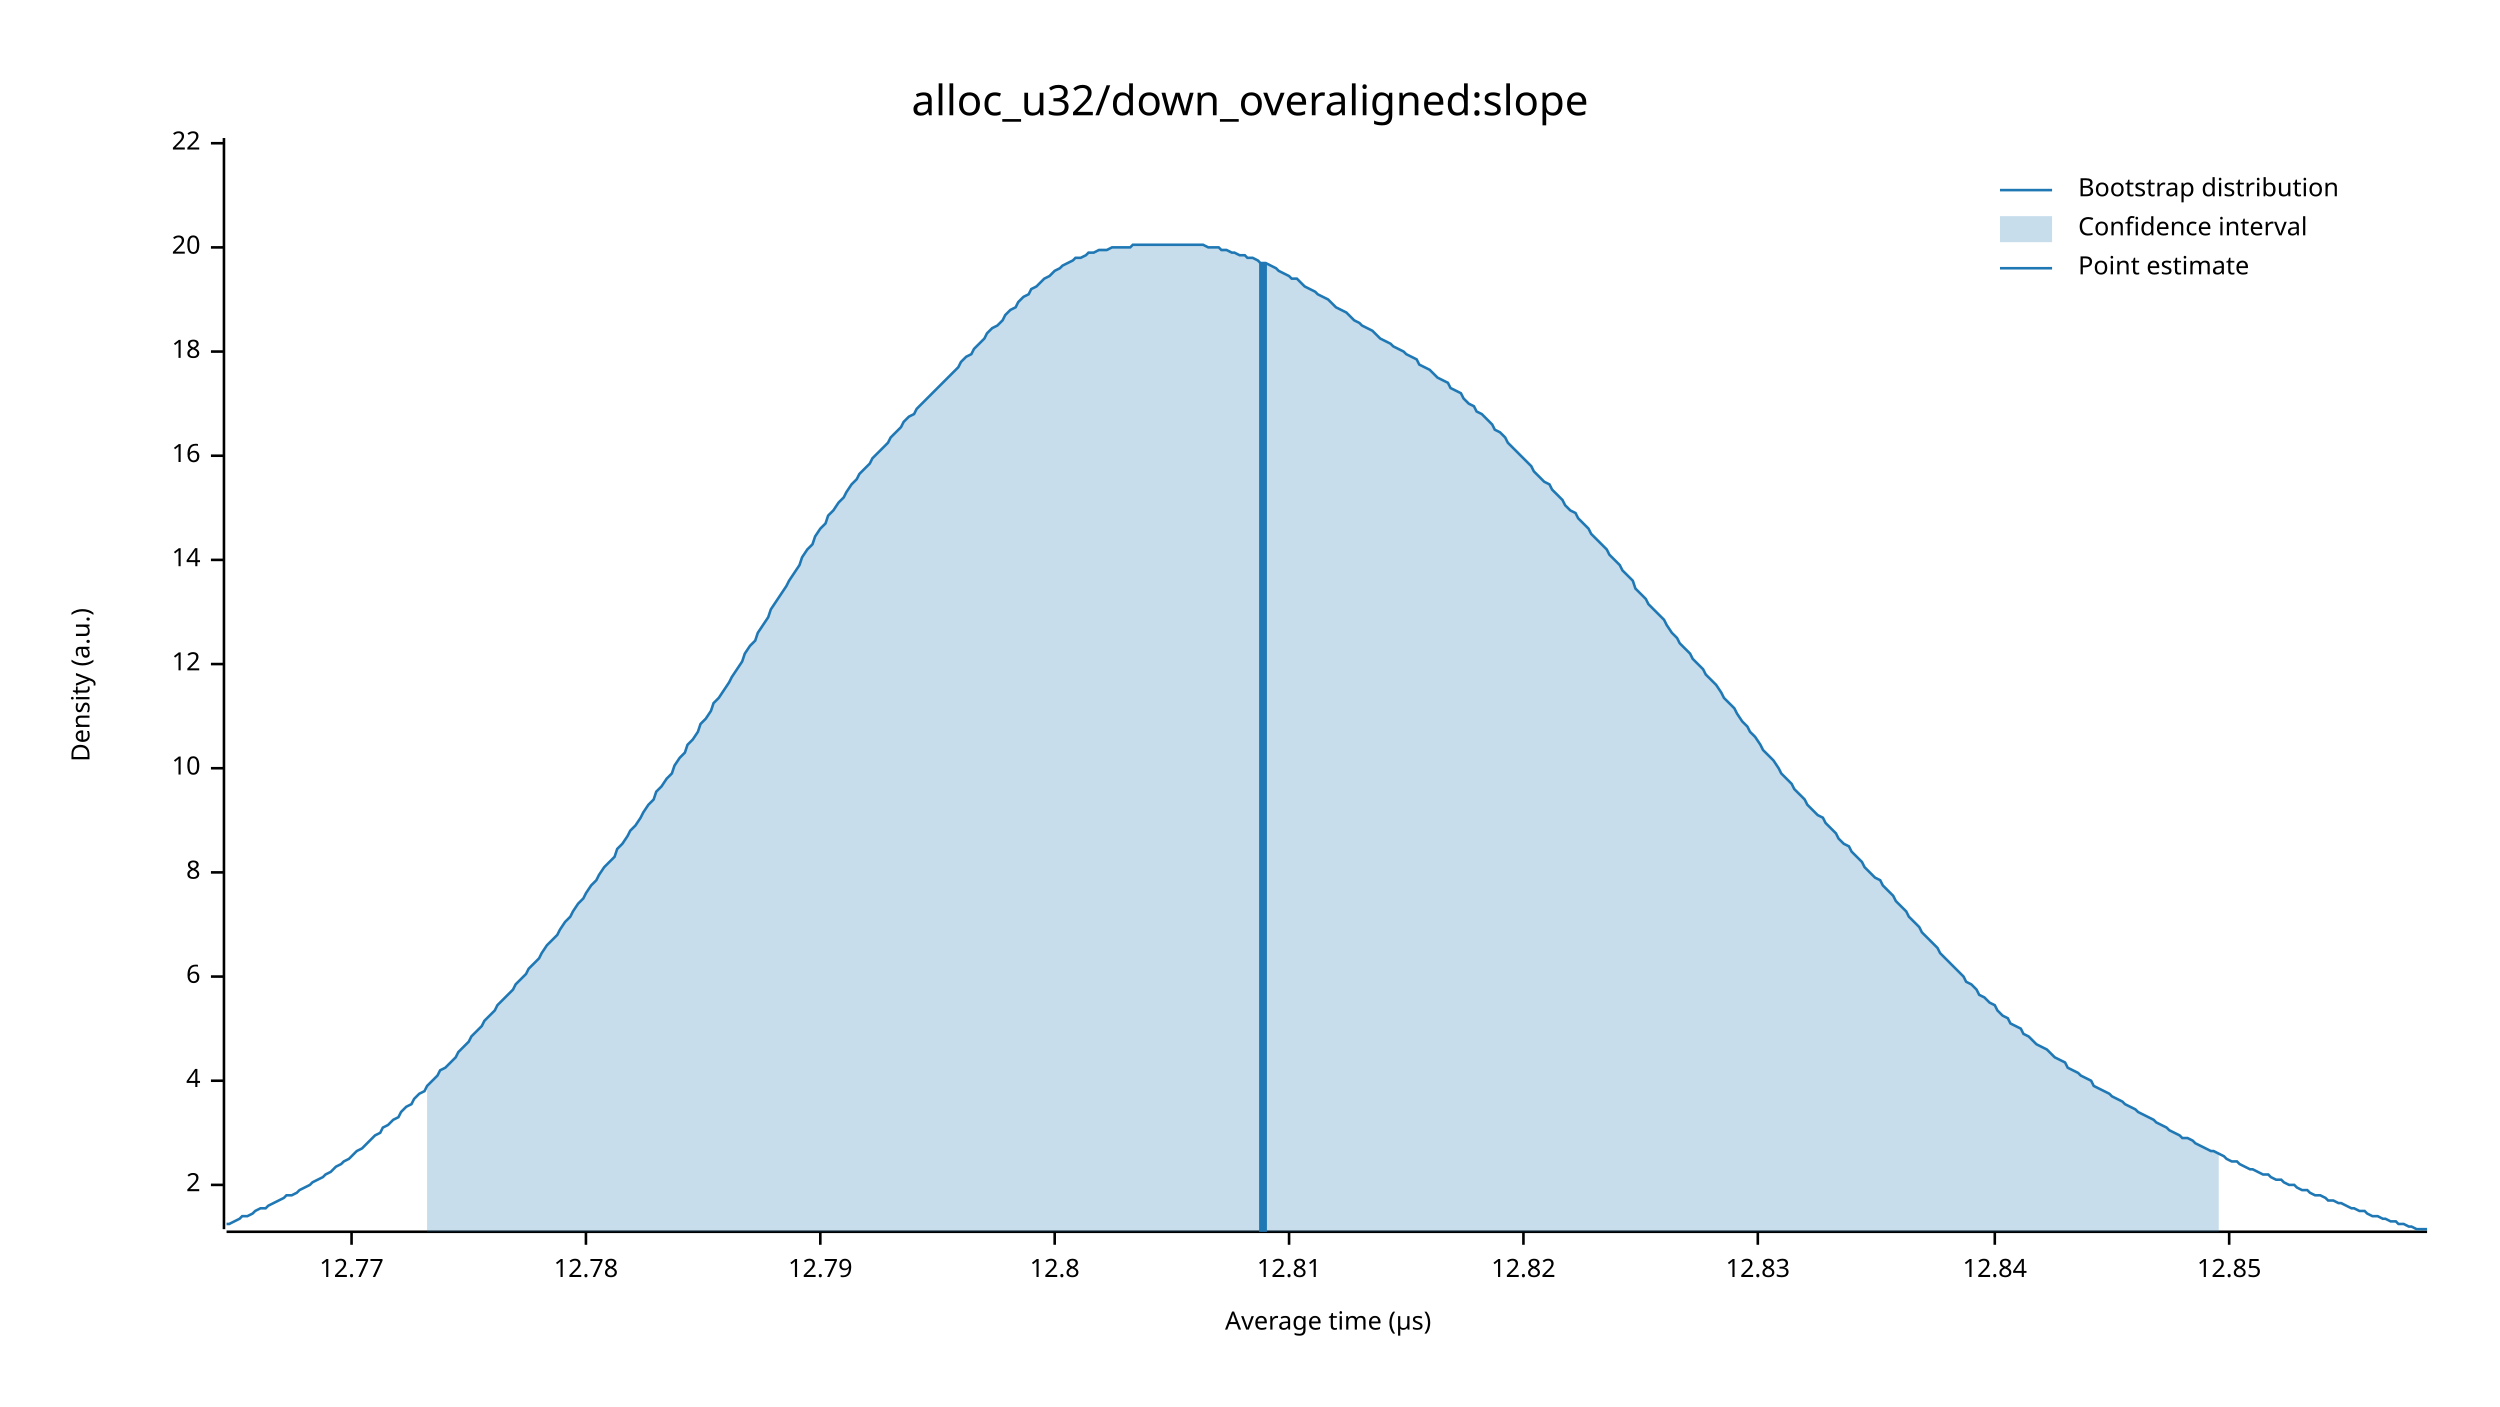
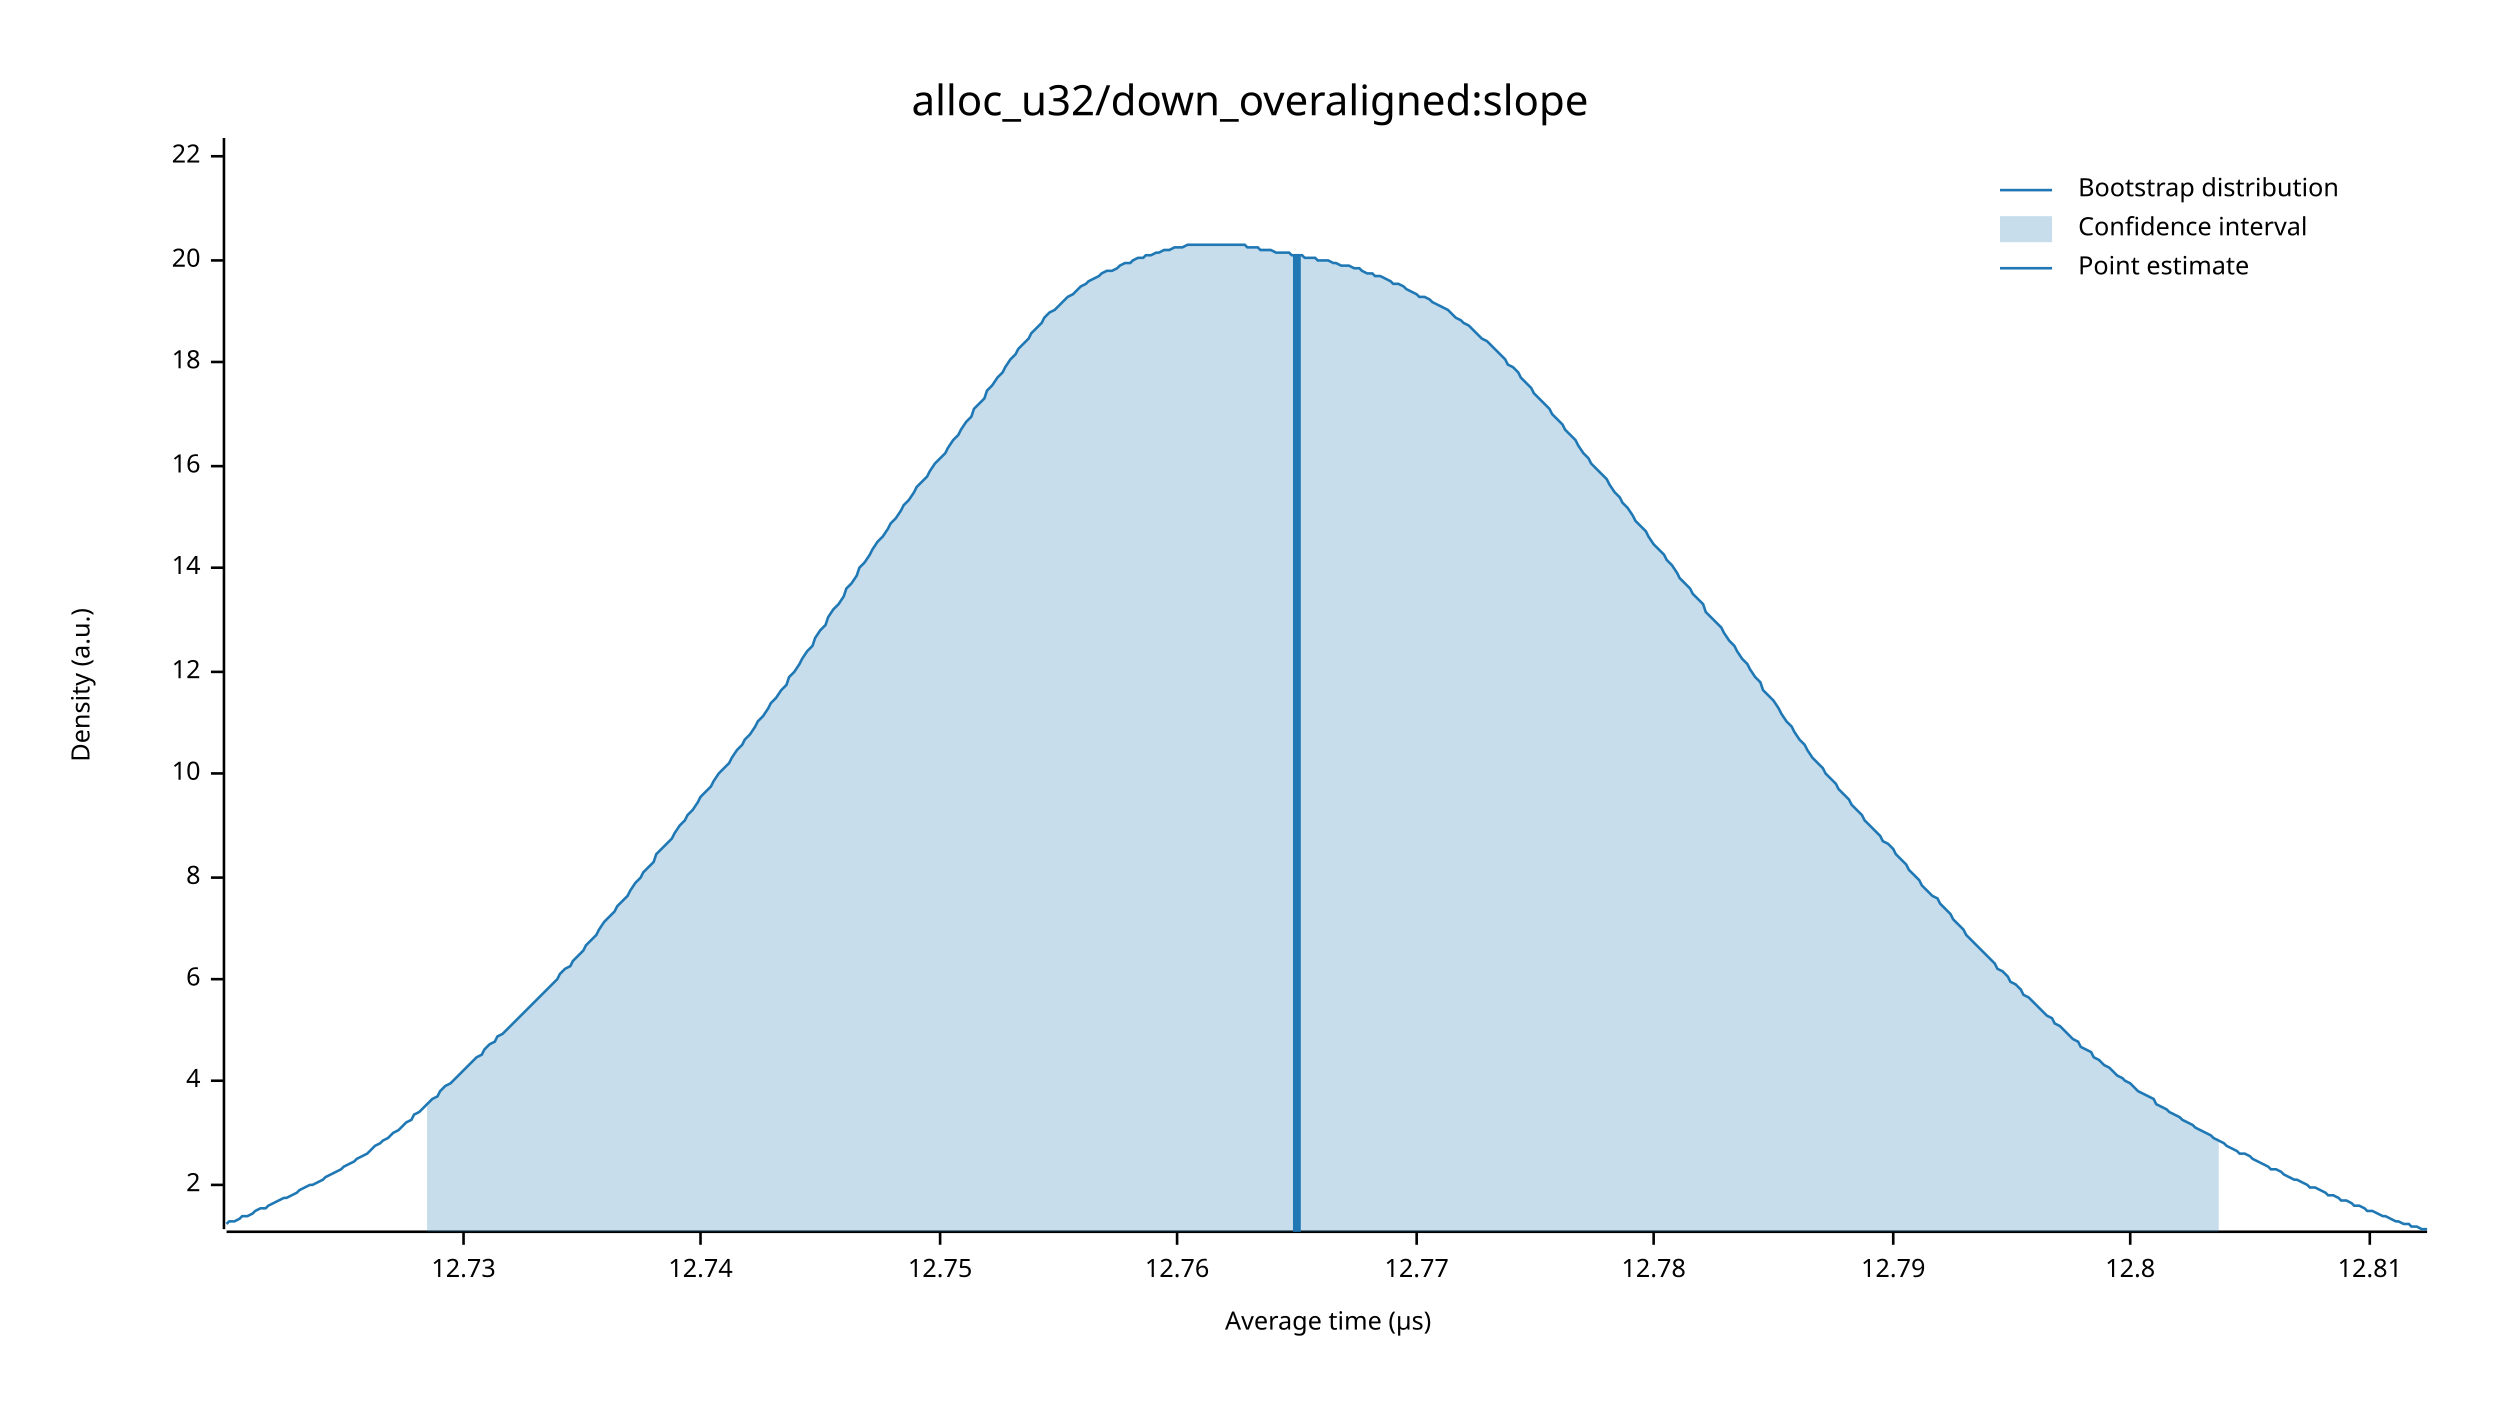
<svg xmlns="http://www.w3.org/2000/svg" width="960" height="540" viewBox="0 0 960 540">
  <text x="480" y="32" dy="0.76em" text-anchor="middle" font-family="sans-serif" font-size="16.129" opacity="1" fill="#000000">
alloc_u32/down_overaligned:slope
</text>
  <text x="27" y="263" dy="0.76em" text-anchor="middle" font-family="sans-serif" font-size="9.677" opacity="1" fill="#000000" transform="rotate(270, 27, 263)">
Density (a.u.)
</text>
  <text x="510" y="513" dy="-0.5ex" text-anchor="middle" font-family="sans-serif" font-size="9.677" opacity="1" fill="#000000">
Average time (µs)
</text>
  <polyline fill="none" opacity="1" stroke="#000000" stroke-width="1" points="86,53 86,472 " />
  <text x="77" y="455" dy="0.5ex" text-anchor="end" font-family="sans-serif" font-size="9.677" opacity="1" fill="#000000">
2
</text>
  <polyline fill="none" opacity="1" stroke="#000000" stroke-width="1" points="81,455 86,455 " />
  <text x="77" y="415" dy="0.5ex" text-anchor="end" font-family="sans-serif" font-size="9.677" opacity="1" fill="#000000">
4
</text>
  <polyline fill="none" opacity="1" stroke="#000000" stroke-width="1" points="81,415 86,415 " />
-   <text x="77" y="375" dy="0.5ex" text-anchor="end" font-family="sans-serif" font-size="9.677" opacity="1" fill="#000000">
+   <text x="77" y="376" dy="0.5ex" text-anchor="end" font-family="sans-serif" font-size="9.677" opacity="1" fill="#000000">
6
</text>
-   <polyline fill="none" opacity="1" stroke="#000000" stroke-width="1" points="81,375 86,375 " />
-   <text x="77" y="335" dy="0.5ex" text-anchor="end" font-family="sans-serif" font-size="9.677" opacity="1" fill="#000000">
+   <polyline fill="none" opacity="1" stroke="#000000" stroke-width="1" points="81,376 86,376 " />
+   <text x="77" y="337" dy="0.5ex" text-anchor="end" font-family="sans-serif" font-size="9.677" opacity="1" fill="#000000">
8
</text>
-   <polyline fill="none" opacity="1" stroke="#000000" stroke-width="1" points="81,335 86,335 " />
-   <text x="77" y="295" dy="0.5ex" text-anchor="end" font-family="sans-serif" font-size="9.677" opacity="1" fill="#000000">
+   <polyline fill="none" opacity="1" stroke="#000000" stroke-width="1" points="81,337 86,337 " />
+   <text x="77" y="297" dy="0.5ex" text-anchor="end" font-family="sans-serif" font-size="9.677" opacity="1" fill="#000000">
10
</text>
-   <polyline fill="none" opacity="1" stroke="#000000" stroke-width="1" points="81,295 86,295 " />
-   <text x="77" y="255" dy="0.5ex" text-anchor="end" font-family="sans-serif" font-size="9.677" opacity="1" fill="#000000">
+   <polyline fill="none" opacity="1" stroke="#000000" stroke-width="1" points="81,297 86,297 " />
+   <text x="77" y="258" dy="0.5ex" text-anchor="end" font-family="sans-serif" font-size="9.677" opacity="1" fill="#000000">
12
</text>
-   <polyline fill="none" opacity="1" stroke="#000000" stroke-width="1" points="81,255 86,255 " />
-   <text x="77" y="215" dy="0.5ex" text-anchor="end" font-family="sans-serif" font-size="9.677" opacity="1" fill="#000000">
+   <polyline fill="none" opacity="1" stroke="#000000" stroke-width="1" points="81,258 86,258 " />
+   <text x="77" y="218" dy="0.5ex" text-anchor="end" font-family="sans-serif" font-size="9.677" opacity="1" fill="#000000">
14
</text>
-   <polyline fill="none" opacity="1" stroke="#000000" stroke-width="1" points="81,215 86,215 " />
-   <text x="77" y="175" dy="0.5ex" text-anchor="end" font-family="sans-serif" font-size="9.677" opacity="1" fill="#000000">
+   <polyline fill="none" opacity="1" stroke="#000000" stroke-width="1" points="81,218 86,218 " />
+   <text x="77" y="179" dy="0.5ex" text-anchor="end" font-family="sans-serif" font-size="9.677" opacity="1" fill="#000000">
16
</text>
-   <polyline fill="none" opacity="1" stroke="#000000" stroke-width="1" points="81,175 86,175 " />
-   <text x="77" y="135" dy="0.5ex" text-anchor="end" font-family="sans-serif" font-size="9.677" opacity="1" fill="#000000">
+   <polyline fill="none" opacity="1" stroke="#000000" stroke-width="1" points="81,179 86,179 " />
+   <text x="77" y="139" dy="0.5ex" text-anchor="end" font-family="sans-serif" font-size="9.677" opacity="1" fill="#000000">
18
</text>
-   <polyline fill="none" opacity="1" stroke="#000000" stroke-width="1" points="81,135 86,135 " />
-   <text x="77" y="95" dy="0.5ex" text-anchor="end" font-family="sans-serif" font-size="9.677" opacity="1" fill="#000000">
+   <polyline fill="none" opacity="1" stroke="#000000" stroke-width="1" points="81,139 86,139 " />
+   <text x="77" y="100" dy="0.5ex" text-anchor="end" font-family="sans-serif" font-size="9.677" opacity="1" fill="#000000">
20
</text>
-   <polyline fill="none" opacity="1" stroke="#000000" stroke-width="1" points="81,95 86,95 " />
-   <text x="77" y="55" dy="0.5ex" text-anchor="end" font-family="sans-serif" font-size="9.677" opacity="1" fill="#000000">
+   <polyline fill="none" opacity="1" stroke="#000000" stroke-width="1" points="81,100 86,100 " />
+   <text x="77" y="60" dy="0.5ex" text-anchor="end" font-family="sans-serif" font-size="9.677" opacity="1" fill="#000000">
22
</text>
-   <polyline fill="none" opacity="1" stroke="#000000" stroke-width="1" points="81,55 86,55 " />
+   <polyline fill="none" opacity="1" stroke="#000000" stroke-width="1" points="81,60 86,60 " />
  <polyline fill="none" opacity="1" stroke="#000000" stroke-width="1" points="87,473 932,473 " />
-   <text x="135" y="483" dy="0.76em" text-anchor="middle" font-family="sans-serif" font-size="9.677" opacity="1" fill="#000000">
+   <text x="178" y="483" dy="0.76em" text-anchor="middle" font-family="sans-serif" font-size="9.677" opacity="1" fill="#000000">
+ 12.73
+ </text>
+   <polyline fill="none" opacity="1" stroke="#000000" stroke-width="1" points="178,473 178,478 " />
+   <text x="269" y="483" dy="0.76em" text-anchor="middle" font-family="sans-serif" font-size="9.677" opacity="1" fill="#000000">
+ 12.74
+ </text>
+   <polyline fill="none" opacity="1" stroke="#000000" stroke-width="1" points="269,473 269,478 " />
+   <text x="361" y="483" dy="0.76em" text-anchor="middle" font-family="sans-serif" font-size="9.677" opacity="1" fill="#000000">
+ 12.75
+ </text>
+   <polyline fill="none" opacity="1" stroke="#000000" stroke-width="1" points="361,473 361,478 " />
+   <text x="452" y="483" dy="0.76em" text-anchor="middle" font-family="sans-serif" font-size="9.677" opacity="1" fill="#000000">
+ 12.76
+ </text>
+   <polyline fill="none" opacity="1" stroke="#000000" stroke-width="1" points="452,473 452,478 " />
+   <text x="544" y="483" dy="0.76em" text-anchor="middle" font-family="sans-serif" font-size="9.677" opacity="1" fill="#000000">
12.77
</text>
-   <polyline fill="none" opacity="1" stroke="#000000" stroke-width="1" points="135,473 135,478 " />
-   <text x="225" y="483" dy="0.76em" text-anchor="middle" font-family="sans-serif" font-size="9.677" opacity="1" fill="#000000">
+   <polyline fill="none" opacity="1" stroke="#000000" stroke-width="1" points="544,473 544,478 " />
+   <text x="635" y="483" dy="0.76em" text-anchor="middle" font-family="sans-serif" font-size="9.677" opacity="1" fill="#000000">
12.78
</text>
-   <polyline fill="none" opacity="1" stroke="#000000" stroke-width="1" points="225,473 225,478 " />
-   <text x="315" y="483" dy="0.76em" text-anchor="middle" font-family="sans-serif" font-size="9.677" opacity="1" fill="#000000">
+   <polyline fill="none" opacity="1" stroke="#000000" stroke-width="1" points="635,473 635,478 " />
+   <text x="727" y="483" dy="0.76em" text-anchor="middle" font-family="sans-serif" font-size="9.677" opacity="1" fill="#000000">
12.79
</text>
-   <polyline fill="none" opacity="1" stroke="#000000" stroke-width="1" points="315,473 315,478 " />
-   <text x="405" y="483" dy="0.76em" text-anchor="middle" font-family="sans-serif" font-size="9.677" opacity="1" fill="#000000">
+   <polyline fill="none" opacity="1" stroke="#000000" stroke-width="1" points="727,473 727,478 " />
+   <text x="818" y="483" dy="0.76em" text-anchor="middle" font-family="sans-serif" font-size="9.677" opacity="1" fill="#000000">
12.8
</text>
-   <polyline fill="none" opacity="1" stroke="#000000" stroke-width="1" points="405,473 405,478 " />
-   <text x="495" y="483" dy="0.76em" text-anchor="middle" font-family="sans-serif" font-size="9.677" opacity="1" fill="#000000">
+   <polyline fill="none" opacity="1" stroke="#000000" stroke-width="1" points="818,473 818,478 " />
+   <text x="910" y="483" dy="0.76em" text-anchor="middle" font-family="sans-serif" font-size="9.677" opacity="1" fill="#000000">
12.81
</text>
-   <polyline fill="none" opacity="1" stroke="#000000" stroke-width="1" points="495,473 495,478 " />
-   <text x="585" y="483" dy="0.76em" text-anchor="middle" font-family="sans-serif" font-size="9.677" opacity="1" fill="#000000">
- 12.82
- </text>
-   <polyline fill="none" opacity="1" stroke="#000000" stroke-width="1" points="585,473 585,478 " />
-   <text x="675" y="483" dy="0.76em" text-anchor="middle" font-family="sans-serif" font-size="9.677" opacity="1" fill="#000000">
- 12.83
- </text>
-   <polyline fill="none" opacity="1" stroke="#000000" stroke-width="1" points="675,473 675,478 " />
-   <text x="766" y="483" dy="0.76em" text-anchor="middle" font-family="sans-serif" font-size="9.677" opacity="1" fill="#000000">
- 12.84
- </text>
-   <polyline fill="none" opacity="1" stroke="#000000" stroke-width="1" points="766,473 766,478 " />
-   <text x="856" y="483" dy="0.76em" text-anchor="middle" font-family="sans-serif" font-size="9.677" opacity="1" fill="#000000">
- 12.85
- </text>
-   <polyline fill="none" opacity="1" stroke="#000000" stroke-width="1" points="856,473 856,478 " />
-   <polyline fill="none" opacity="1" stroke="#1F78B4" stroke-width="1" points="87,470 88,470 90,469 92,468 93,467 95,467 97,466 98,465 100,464 102,464 103,463 105,462 107,461 109,460 110,459 112,459 114,458 115,457 117,456 119,455 120,454 122,453 124,452 125,451 127,450 129,448 131,447 132,446 134,445 136,443 137,442 139,441 141,439 142,438 144,436 146,435 147,433 149,432 151,430 153,429 154,427 156,425 158,424 159,422 161,420 163,419 164,417 166,415 168,413 169,411 171,410 173,408 175,406 176,404 178,402 180,400 181,398 183,396 185,394 186,392 188,390 190,388 191,386 193,384 195,382 197,380 198,378 200,376 202,374 203,372 205,370 207,368 208,366 210,363 212,361 214,359 215,357 217,354 219,352 220,350 222,347 224,345 225,343 227,340 229,338 230,336 232,333 234,331 236,329 237,326 239,324 241,321 242,319 244,317 246,314 247,312 249,309 251,307 252,304 254,302 256,299 258,297 259,294 261,291 263,289 264,286 266,284 268,281 269,278 271,276 273,273 274,270 276,268 278,265 280,262 281,260 283,257 285,254 286,251 288,248 290,246 291,243 293,240 295,237 296,234 298,231 300,228 302,225 303,223 305,220 307,217 308,214 310,211 312,209 313,206 315,203 317,201 318,198 320,196 322,193 324,191 325,189 327,186 329,184 330,182 332,180 334,178 335,176 337,174 339,172 341,170 342,168 344,166 346,164 347,162 349,160 351,159 352,157 354,155 356,153 357,152 359,150 361,148 363,146 364,145 366,143 368,141 369,139 371,137 373,136 374,134 376,132 378,130 379,128 381,126 383,125 385,123 386,121 388,119 390,118 391,116 393,114 395,113 396,111 398,110 400,108 401,107 403,106 405,104 407,103 408,102 410,101 412,100 413,99 415,99 417,98 418,97 420,97 422,96 423,96 425,96 427,95 429,95 430,95 432,95 434,95 435,94 437,94 439,94 440,94 442,94 444,94 445,94 447,94 449,94 451,94 452,94 454,94 456,94 457,94 459,94 461,94 462,94 464,95 466,95 468,95 469,96 471,96 473,97 474,97 476,98 478,98 479,99 481,99 483,100 484,101 486,101 488,102 490,103 491,104 493,105 495,106 496,107 498,107 500,109 501,110 503,111 505,112 506,113 508,114 510,115 512,117 513,118 515,119 517,120 518,121 520,123 522,124 523,125 525,126 527,127 528,128 530,130 532,131 534,132 535,133 537,134 539,135 540,136 542,137 544,138 545,140 547,141 549,142 550,143 552,145 554,146 556,147 557,149 559,150 561,151 562,153 564,155 566,156 567,158 569,159 571,161 573,163 574,165 576,166 578,168 579,170 581,172 583,174 584,175 586,177 588,179 589,181 591,183 593,185 595,186 596,188 598,190 600,192 601,194 603,196 605,197 606,199 608,201 610,203 611,205 613,207 615,209 617,211 618,213 620,215 622,217 623,219 625,221 627,223 628,226 630,228 632,230 633,232 635,234 637,236 639,238 640,240 642,243 644,245 645,247 647,249 649,251 650,253 652,255 654,257 655,259 657,261 659,263 661,266 662,268 664,270 666,272 667,274 669,277 671,279 672,281 674,283 676,286 677,288 679,290 681,292 683,295 684,297 686,299 688,301 689,303 691,305 693,307 694,309 696,311 698,313 700,314 701,316 703,318 705,320 706,322 708,324 710,325 711,327 713,329 715,331 716,333 718,335 720,337 722,338 723,340 725,342 727,344 728,346 730,348 732,350 733,352 735,354 737,356 738,358 740,360 742,362 744,364 745,366 747,368 749,370 750,371 752,373 754,375 755,377 757,378 759,380 760,382 762,383 764,385 766,386 767,388 769,390 771,391 772,393 774,394 776,395 777,397 779,398 781,400 782,401 784,402 786,403 788,405 789,406 791,407 793,408 794,410 796,411 798,412 799,413 801,414 803,415 804,417 806,418 808,419 810,420 811,421 813,422 815,423 816,424 818,425 820,426 821,427 823,428 825,429 827,430 828,431 830,432 832,433 833,434 835,435 837,436 838,437 840,437 842,438 843,439 845,440 847,441 849,442 850,442 852,443 854,444 855,445 857,446 859,446 860,447 862,448 864,449 865,449 867,450 869,451 871,451 872,452 874,453 876,453 877,454 879,455 881,455 882,456 884,457 886,457 887,458 889,459 891,459 893,460 894,461 896,461 898,462 899,462 901,463 903,464 904,464 906,465 908,465 909,466 911,467 913,467 915,468 916,468 918,469 920,469 921,470 923,470 925,471 926,471 928,472 930,472 932,472 " />
-   <polygon opacity="0.25" fill="#1F78B4" points="164,417 166,415 168,413 169,411 171,410 173,408 175,406 176,404 178,402 180,400 181,398 183,396 185,394 186,392 188,390 190,388 191,386 193,384 195,382 197,380 198,378 200,376 202,374 203,372 205,370 207,368 208,366 210,363 212,361 214,359 215,357 217,354 219,352 220,350 222,347 224,345 225,343 227,340 229,338 230,336 232,333 234,331 236,329 237,326 239,324 241,321 242,319 244,317 246,314 247,312 249,309 251,307 252,304 254,302 256,299 258,297 259,294 261,291 263,289 264,286 266,284 268,281 269,278 271,276 273,273 274,270 276,268 278,265 280,262 281,260 283,257 285,254 286,251 288,248 290,246 291,243 293,240 295,237 296,234 298,231 300,228 302,225 303,223 305,220 307,217 308,214 310,211 312,209 313,206 315,203 317,201 318,198 320,196 322,193 324,191 325,189 327,186 329,184 330,182 332,180 334,178 335,176 337,174 339,172 341,170 342,168 344,166 346,164 347,162 349,160 351,159 352,157 354,155 356,153 357,152 359,150 361,148 363,146 364,145 366,143 368,141 369,139 371,137 373,136 374,134 376,132 378,130 379,128 381,126 383,125 385,123 386,121 388,119 390,118 391,116 393,114 395,113 396,111 398,110 400,108 401,107 403,106 405,104 407,103 408,102 410,101 412,100 413,99 415,99 417,98 418,97 420,97 422,96 423,96 425,96 427,95 429,95 430,95 432,95 434,95 435,94 437,94 439,94 440,94 442,94 444,94 445,94 447,94 449,94 451,94 452,94 454,94 456,94 457,94 459,94 461,94 462,94 464,95 466,95 468,95 469,96 471,96 473,97 474,97 476,98 478,98 479,99 481,99 483,100 484,101 486,101 488,102 490,103 491,104 493,105 495,106 496,107 498,107 500,109 501,110 503,111 505,112 506,113 508,114 510,115 512,117 513,118 515,119 517,120 518,121 520,123 522,124 523,125 525,126 527,127 528,128 530,130 532,131 534,132 535,133 537,134 539,135 540,136 542,137 544,138 545,140 547,141 549,142 550,143 552,145 554,146 556,147 557,149 559,150 561,151 562,153 564,155 566,156 567,158 569,159 571,161 573,163 574,165 576,166 578,168 579,170 581,172 583,174 584,175 586,177 588,179 589,181 591,183 593,185 595,186 596,188 598,190 600,192 601,194 603,196 605,197 606,199 608,201 610,203 611,205 613,207 615,209 617,211 618,213 620,215 622,217 623,219 625,221 627,223 628,226 630,228 632,230 633,232 635,234 637,236 639,238 640,240 642,243 644,245 645,247 647,249 649,251 650,253 652,255 654,257 655,259 657,261 659,263 661,266 662,268 664,270 666,272 667,274 669,277 671,279 672,281 674,283 676,286 677,288 679,290 681,292 683,295 684,297 686,299 688,301 689,303 691,305 693,307 694,309 696,311 698,313 700,314 701,316 703,318 705,320 706,322 708,324 710,325 711,327 713,329 715,331 716,333 718,335 720,337 722,338 723,340 725,342 727,344 728,346 730,348 732,350 733,352 735,354 737,356 738,358 740,360 742,362 744,364 745,366 747,368 749,370 750,371 752,373 754,375 755,377 757,378 759,380 760,382 762,383 764,385 766,386 767,388 769,390 771,391 772,393 774,394 776,395 777,397 779,398 781,400 782,401 784,402 786,403 788,405 789,406 791,407 793,408 794,410 796,411 798,412 799,413 801,414 803,415 804,417 806,418 808,419 810,420 811,421 813,422 815,423 816,424 818,425 820,426 821,427 823,428 825,429 827,430 828,431 830,432 832,433 833,434 835,435 837,436 838,437 840,437 842,438 843,439 845,440 847,441 849,442 850,442 852,443 852,473 164,473 " />
-   <polyline fill="none" opacity="1" stroke="#1F78B4" stroke-width="3" points="485,473 485,101 " />
+   <polyline fill="none" opacity="1" stroke="#000000" stroke-width="1" points="910,473 910,478 " />
+   <polyline fill="none" opacity="1" stroke="#1F78B4" stroke-width="1" points="87,470 88,469 90,469 92,468 93,467 95,467 97,466 98,465 100,464 102,464 103,463 105,462 107,461 109,460 110,460 112,459 114,458 115,457 117,456 119,455 120,455 122,454 124,453 125,452 127,451 129,450 131,449 132,448 134,447 136,446 137,445 139,444 141,443 142,442 144,440 146,439 147,438 149,437 151,435 153,434 154,433 156,431 158,430 159,428 161,427 163,425 164,424 166,422 168,421 169,419 171,417 173,416 175,414 176,413 178,411 180,409 181,408 183,406 185,405 186,403 188,401 190,400 191,398 193,397 195,395 197,393 198,392 200,390 202,388 203,387 205,385 207,383 208,382 210,380 212,378 214,376 215,374 217,372 219,371 220,369 222,367 224,365 225,363 227,361 229,359 230,357 232,354 234,352 236,350 237,348 239,346 241,344 242,342 244,339 246,337 247,335 249,333 251,331 252,328 254,326 256,324 258,322 259,320 261,317 263,315 264,313 266,311 268,308 269,306 271,304 273,302 274,300 276,297 278,295 280,293 281,291 283,288 285,286 286,284 288,282 290,279 291,277 293,275 295,272 296,270 298,268 300,265 302,263 303,260 305,258 307,255 308,253 310,250 312,248 313,245 315,242 317,240 318,237 320,234 322,232 324,229 325,226 327,224 329,221 330,218 332,216 334,213 335,211 337,208 339,206 341,203 342,201 344,199 346,196 347,194 349,192 351,189 352,187 354,185 356,183 357,181 359,178 361,176 363,174 364,172 366,169 368,167 369,165 371,162 373,160 374,157 376,155 378,153 379,150 381,148 383,145 385,143 386,141 388,138 390,136 391,134 393,132 395,130 396,128 398,126 400,124 401,122 403,120 405,119 407,117 408,116 410,114 412,113 413,112 415,110 417,109 418,108 420,107 422,106 423,105 425,104 427,104 429,103 430,102 432,101 434,101 435,100 437,99 439,99 440,98 442,98 444,97 445,97 447,96 449,96 451,95 452,95 454,95 456,94 457,94 459,94 461,94 462,94 464,94 466,94 468,94 469,94 471,94 473,94 474,94 476,94 478,94 479,95 481,95 483,95 484,96 486,96 488,96 490,97 491,97 493,97 495,97 496,98 498,98 500,98 501,99 503,99 505,99 506,100 508,100 510,100 512,101 513,101 515,102 517,102 518,102 520,103 522,103 523,104 525,105 527,105 528,106 530,106 532,107 534,108 535,109 537,109 539,110 540,111 542,112 544,113 545,114 547,114 549,115 550,116 552,117 554,118 556,119 557,120 559,122 561,123 562,124 564,125 566,127 567,128 569,130 571,131 573,133 574,134 576,136 578,138 579,140 581,141 583,143 584,145 586,147 588,149 589,151 591,153 593,155 595,157 596,159 598,161 600,163 601,165 603,167 605,169 606,171 608,174 610,176 611,178 613,180 615,182 617,184 618,186 620,189 622,191 623,193 625,195 627,198 628,200 630,202 632,204 633,206 635,209 637,211 639,213 640,215 642,217 644,220 645,222 647,224 649,226 650,228 652,230 654,232 655,235 657,237 659,239 661,241 662,243 664,246 666,248 667,250 669,253 671,255 672,257 674,260 676,262 677,265 679,267 681,269 683,272 684,274 686,277 688,279 689,281 691,284 693,286 694,288 696,291 698,293 700,295 701,297 703,299 705,301 706,303 708,305 710,307 711,309 713,311 715,313 716,315 718,317 720,319 722,321 723,323 725,324 727,326 728,328 730,330 732,332 733,334 735,336 737,338 738,340 740,342 742,344 744,345 745,347 747,349 749,351 750,353 752,355 754,357 755,359 757,361 759,363 760,364 762,366 764,368 766,370 767,372 769,373 771,375 772,377 774,378 776,380 777,382 779,383 781,385 782,386 784,388 786,390 788,391 789,393 791,394 793,396 794,397 796,399 798,400 799,402 801,403 803,404 804,406 806,407 808,409 810,410 811,411 813,413 815,414 816,415 818,416 820,418 821,419 823,420 825,421 827,422 828,424 830,425 832,426 833,427 835,428 837,429 838,430 840,431 842,432 843,433 845,434 847,435 849,436 850,437 852,438 854,439 855,440 857,441 859,442 860,443 862,443 864,444 865,445 867,446 869,447 871,448 872,449 874,449 876,450 877,451 879,452 881,453 882,453 884,454 886,455 887,456 889,456 891,457 893,458 894,459 896,459 898,460 899,461 901,461 903,462 904,463 906,463 908,464 909,465 911,465 913,466 915,467 916,467 918,468 920,469 921,469 923,470 925,470 926,471 928,471 930,472 932,472 " />
+   <polygon opacity="0.25" fill="#1F78B4" points="164,424 166,422 168,421 169,419 171,417 173,416 175,414 176,413 178,411 180,409 181,408 183,406 185,405 186,403 188,401 190,400 191,398 193,397 195,395 197,393 198,392 200,390 202,388 203,387 205,385 207,383 208,382 210,380 212,378 214,376 215,374 217,372 219,371 220,369 222,367 224,365 225,363 227,361 229,359 230,357 232,354 234,352 236,350 237,348 239,346 241,344 242,342 244,339 246,337 247,335 249,333 251,331 252,328 254,326 256,324 258,322 259,320 261,317 263,315 264,313 266,311 268,308 269,306 271,304 273,302 274,300 276,297 278,295 280,293 281,291 283,288 285,286 286,284 288,282 290,279 291,277 293,275 295,272 296,270 298,268 300,265 302,263 303,260 305,258 307,255 308,253 310,250 312,248 313,245 315,242 317,240 318,237 320,234 322,232 324,229 325,226 327,224 329,221 330,218 332,216 334,213 335,211 337,208 339,206 341,203 342,201 344,199 346,196 347,194 349,192 351,189 352,187 354,185 356,183 357,181 359,178 361,176 363,174 364,172 366,169 368,167 369,165 371,162 373,160 374,157 376,155 378,153 379,150 381,148 383,145 385,143 386,141 388,138 390,136 391,134 393,132 395,130 396,128 398,126 400,124 401,122 403,120 405,119 407,117 408,116 410,114 412,113 413,112 415,110 417,109 418,108 420,107 422,106 423,105 425,104 427,104 429,103 430,102 432,101 434,101 435,100 437,99 439,99 440,98 442,98 444,97 445,97 447,96 449,96 451,95 452,95 454,95 456,94 457,94 459,94 461,94 462,94 464,94 466,94 468,94 469,94 471,94 473,94 474,94 476,94 478,94 479,95 481,95 483,95 484,96 486,96 488,96 490,97 491,97 493,97 495,97 496,98 498,98 500,98 501,99 503,99 505,99 506,100 508,100 510,100 512,101 513,101 515,102 517,102 518,102 520,103 522,103 523,104 525,105 527,105 528,106 530,106 532,107 534,108 535,109 537,109 539,110 540,111 542,112 544,113 545,114 547,114 549,115 550,116 552,117 554,118 556,119 557,120 559,122 561,123 562,124 564,125 566,127 567,128 569,130 571,131 573,133 574,134 576,136 578,138 579,140 581,141 583,143 584,145 586,147 588,149 589,151 591,153 593,155 595,157 596,159 598,161 600,163 601,165 603,167 605,169 606,171 608,174 610,176 611,178 613,180 615,182 617,184 618,186 620,189 622,191 623,193 625,195 627,198 628,200 630,202 632,204 633,206 635,209 637,211 639,213 640,215 642,217 644,220 645,222 647,224 649,226 650,228 652,230 654,232 655,235 657,237 659,239 661,241 662,243 664,246 666,248 667,250 669,253 671,255 672,257 674,260 676,262 677,265 679,267 681,269 683,272 684,274 686,277 688,279 689,281 691,284 693,286 694,288 696,291 698,293 700,295 701,297 703,299 705,301 706,303 708,305 710,307 711,309 713,311 715,313 716,315 718,317 720,319 722,321 723,323 725,324 727,326 728,328 730,330 732,332 733,334 735,336 737,338 738,340 740,342 742,344 744,345 745,347 747,349 749,351 750,353 752,355 754,357 755,359 757,361 759,363 760,364 762,366 764,368 766,370 767,372 769,373 771,375 772,377 774,378 776,380 777,382 779,383 781,385 782,386 784,388 786,390 788,391 789,393 791,394 793,396 794,397 796,399 798,400 799,402 801,403 803,404 804,406 806,407 808,409 810,410 811,411 813,413 815,414 816,415 818,416 820,418 821,419 823,420 825,421 827,422 828,424 830,425 832,426 833,427 835,428 837,429 838,430 840,431 842,432 843,433 845,434 847,435 849,436 850,437 852,438 852,473 164,473 " />
+   <polyline fill="none" opacity="1" stroke="#1F78B4" stroke-width="3" points="498,473 498,98 " />
  <text x="798" y="68" dy="0.76em" text-anchor="start" font-family="sans-serif" font-size="9.677" opacity="1" fill="#000000">
Bootstrap distribution
</text>
  <text x="798" y="83" dy="0.76em" text-anchor="start" font-family="sans-serif" font-size="9.677" opacity="1" fill="#000000">
Confidence interval
</text>
  <text x="798" y="98" dy="0.76em" text-anchor="start" font-family="sans-serif" font-size="9.677" opacity="1" fill="#000000">
Point estimate
</text>
  <polyline fill="none" opacity="1" stroke="#1F78B4" stroke-width="1" points="768,73 788,73 " />
  <rect x="768" y="83" width="20" height="10" opacity="0.25" fill="#1F78B4" stroke="none" />
  <polyline fill="none" opacity="1" stroke="#1F78B4" stroke-width="1" points="768,103 788,103 " />
</svg>
